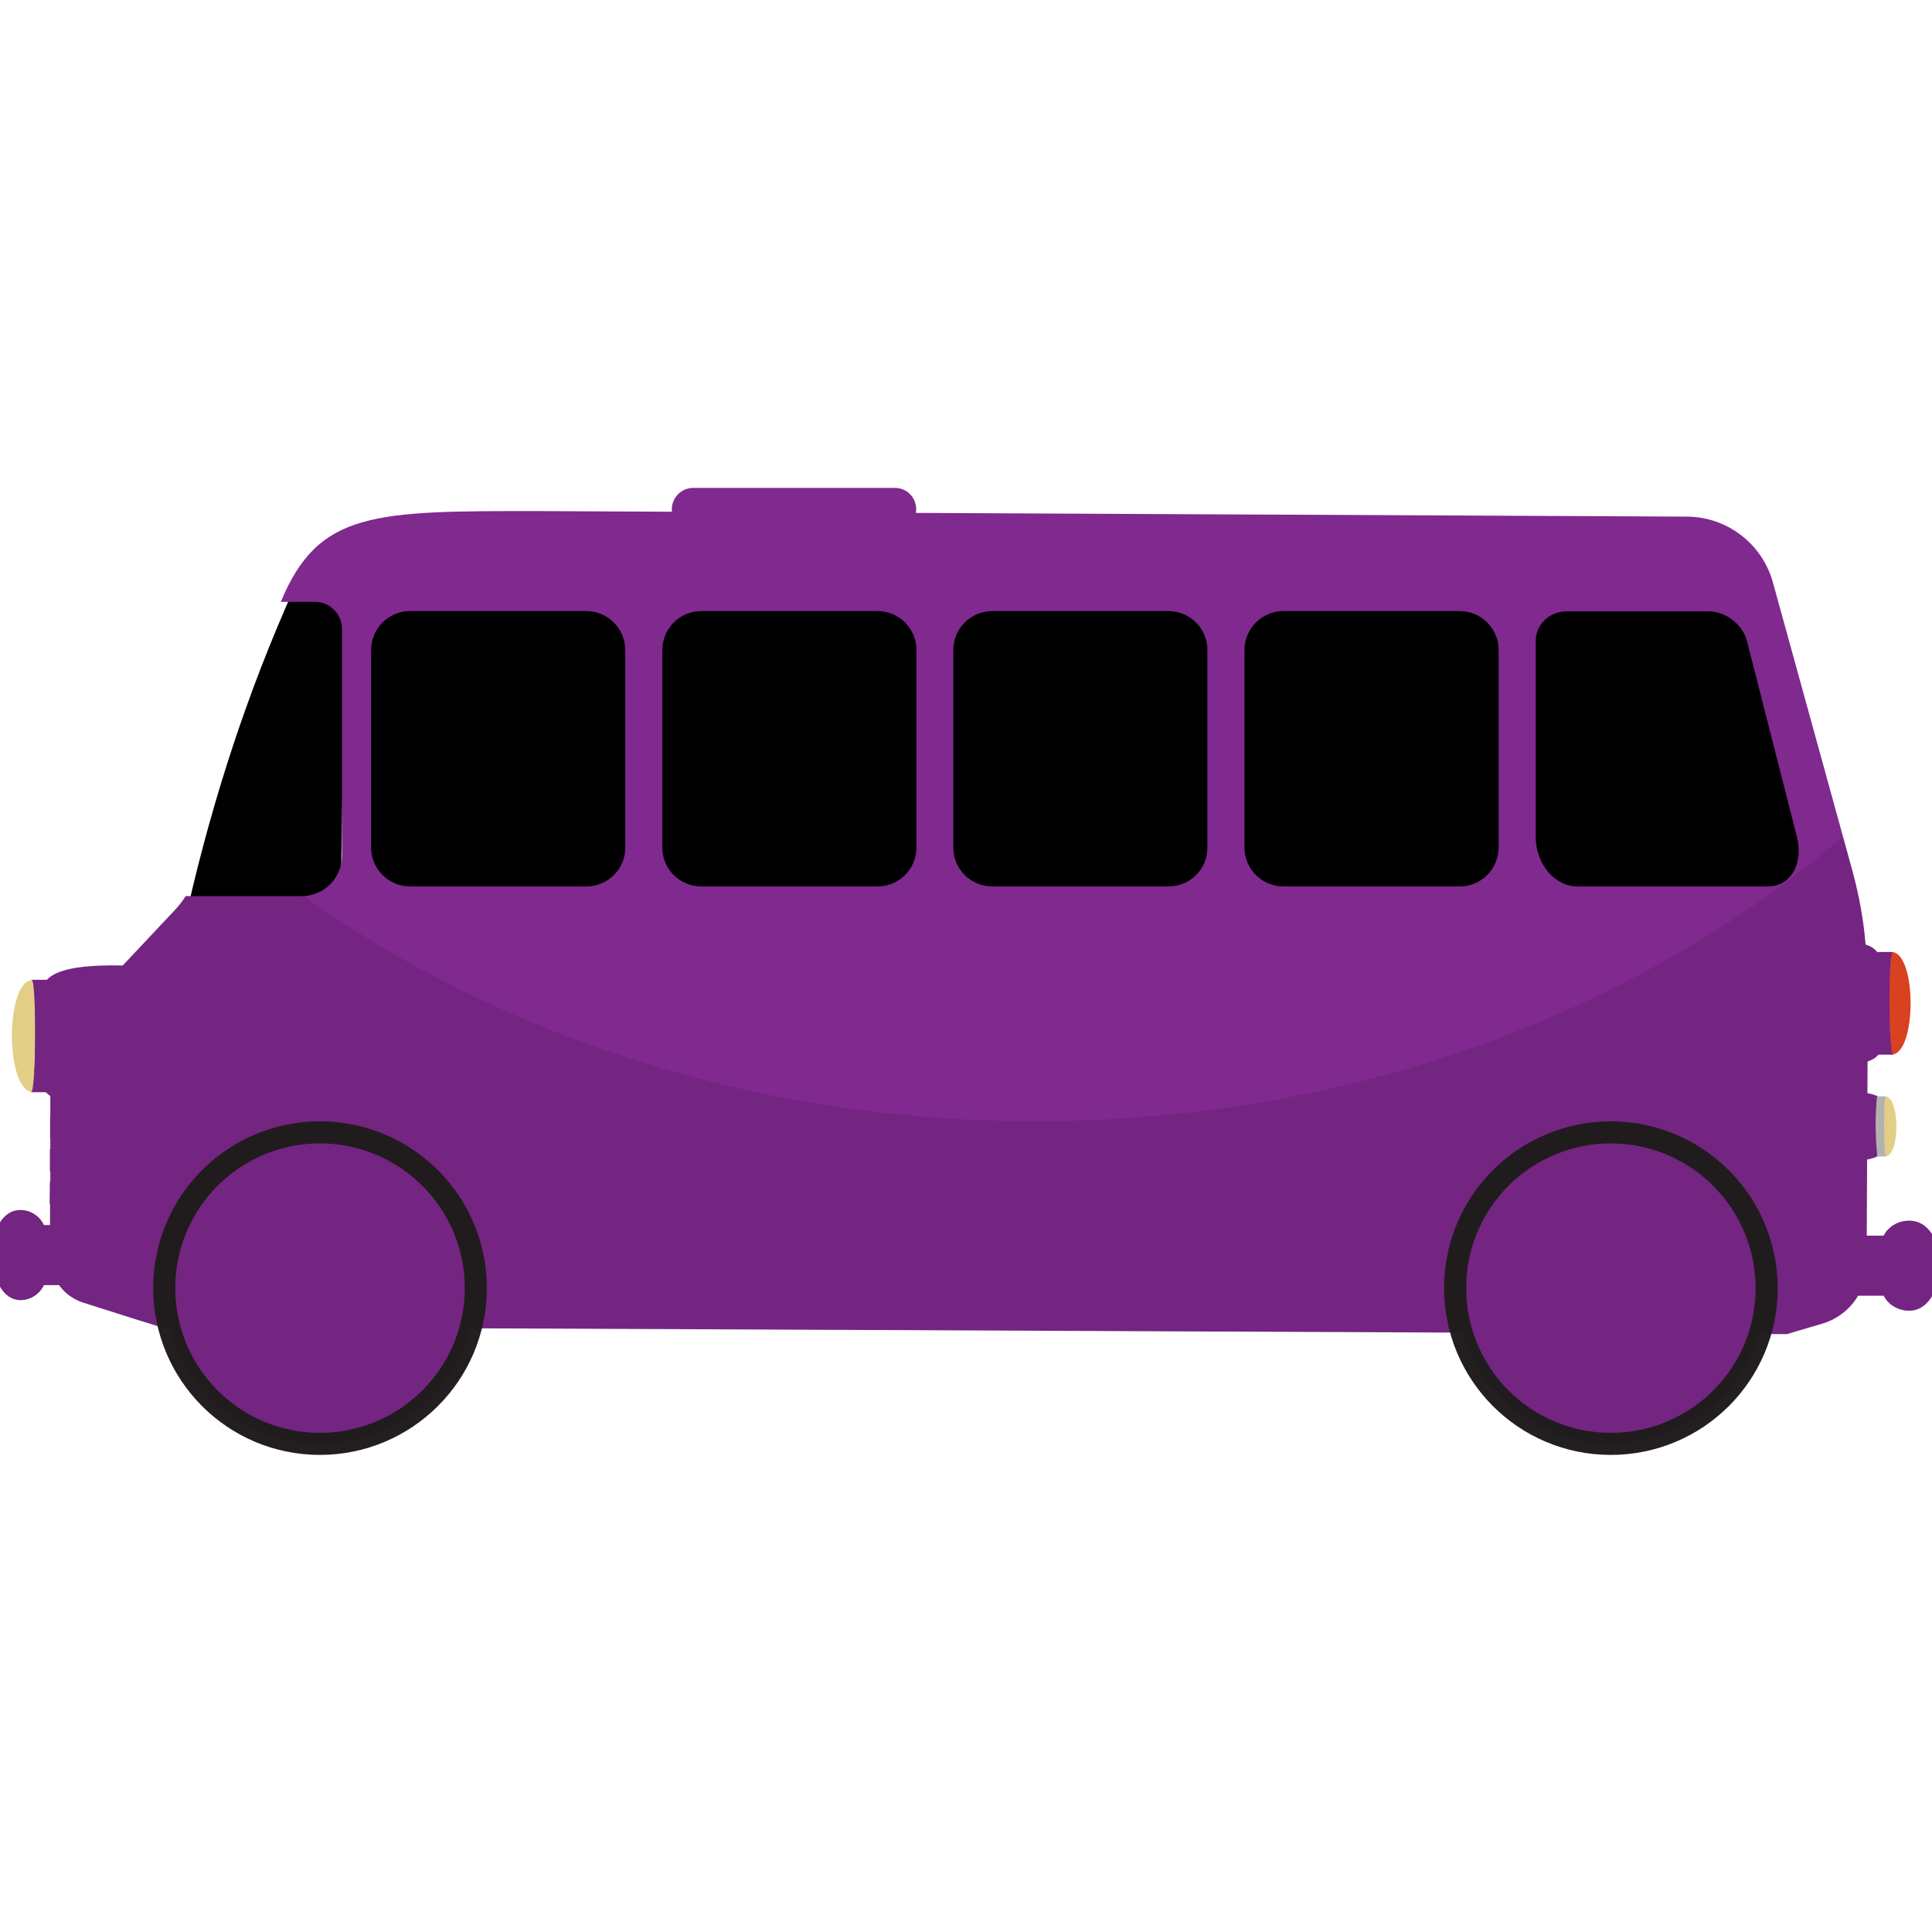
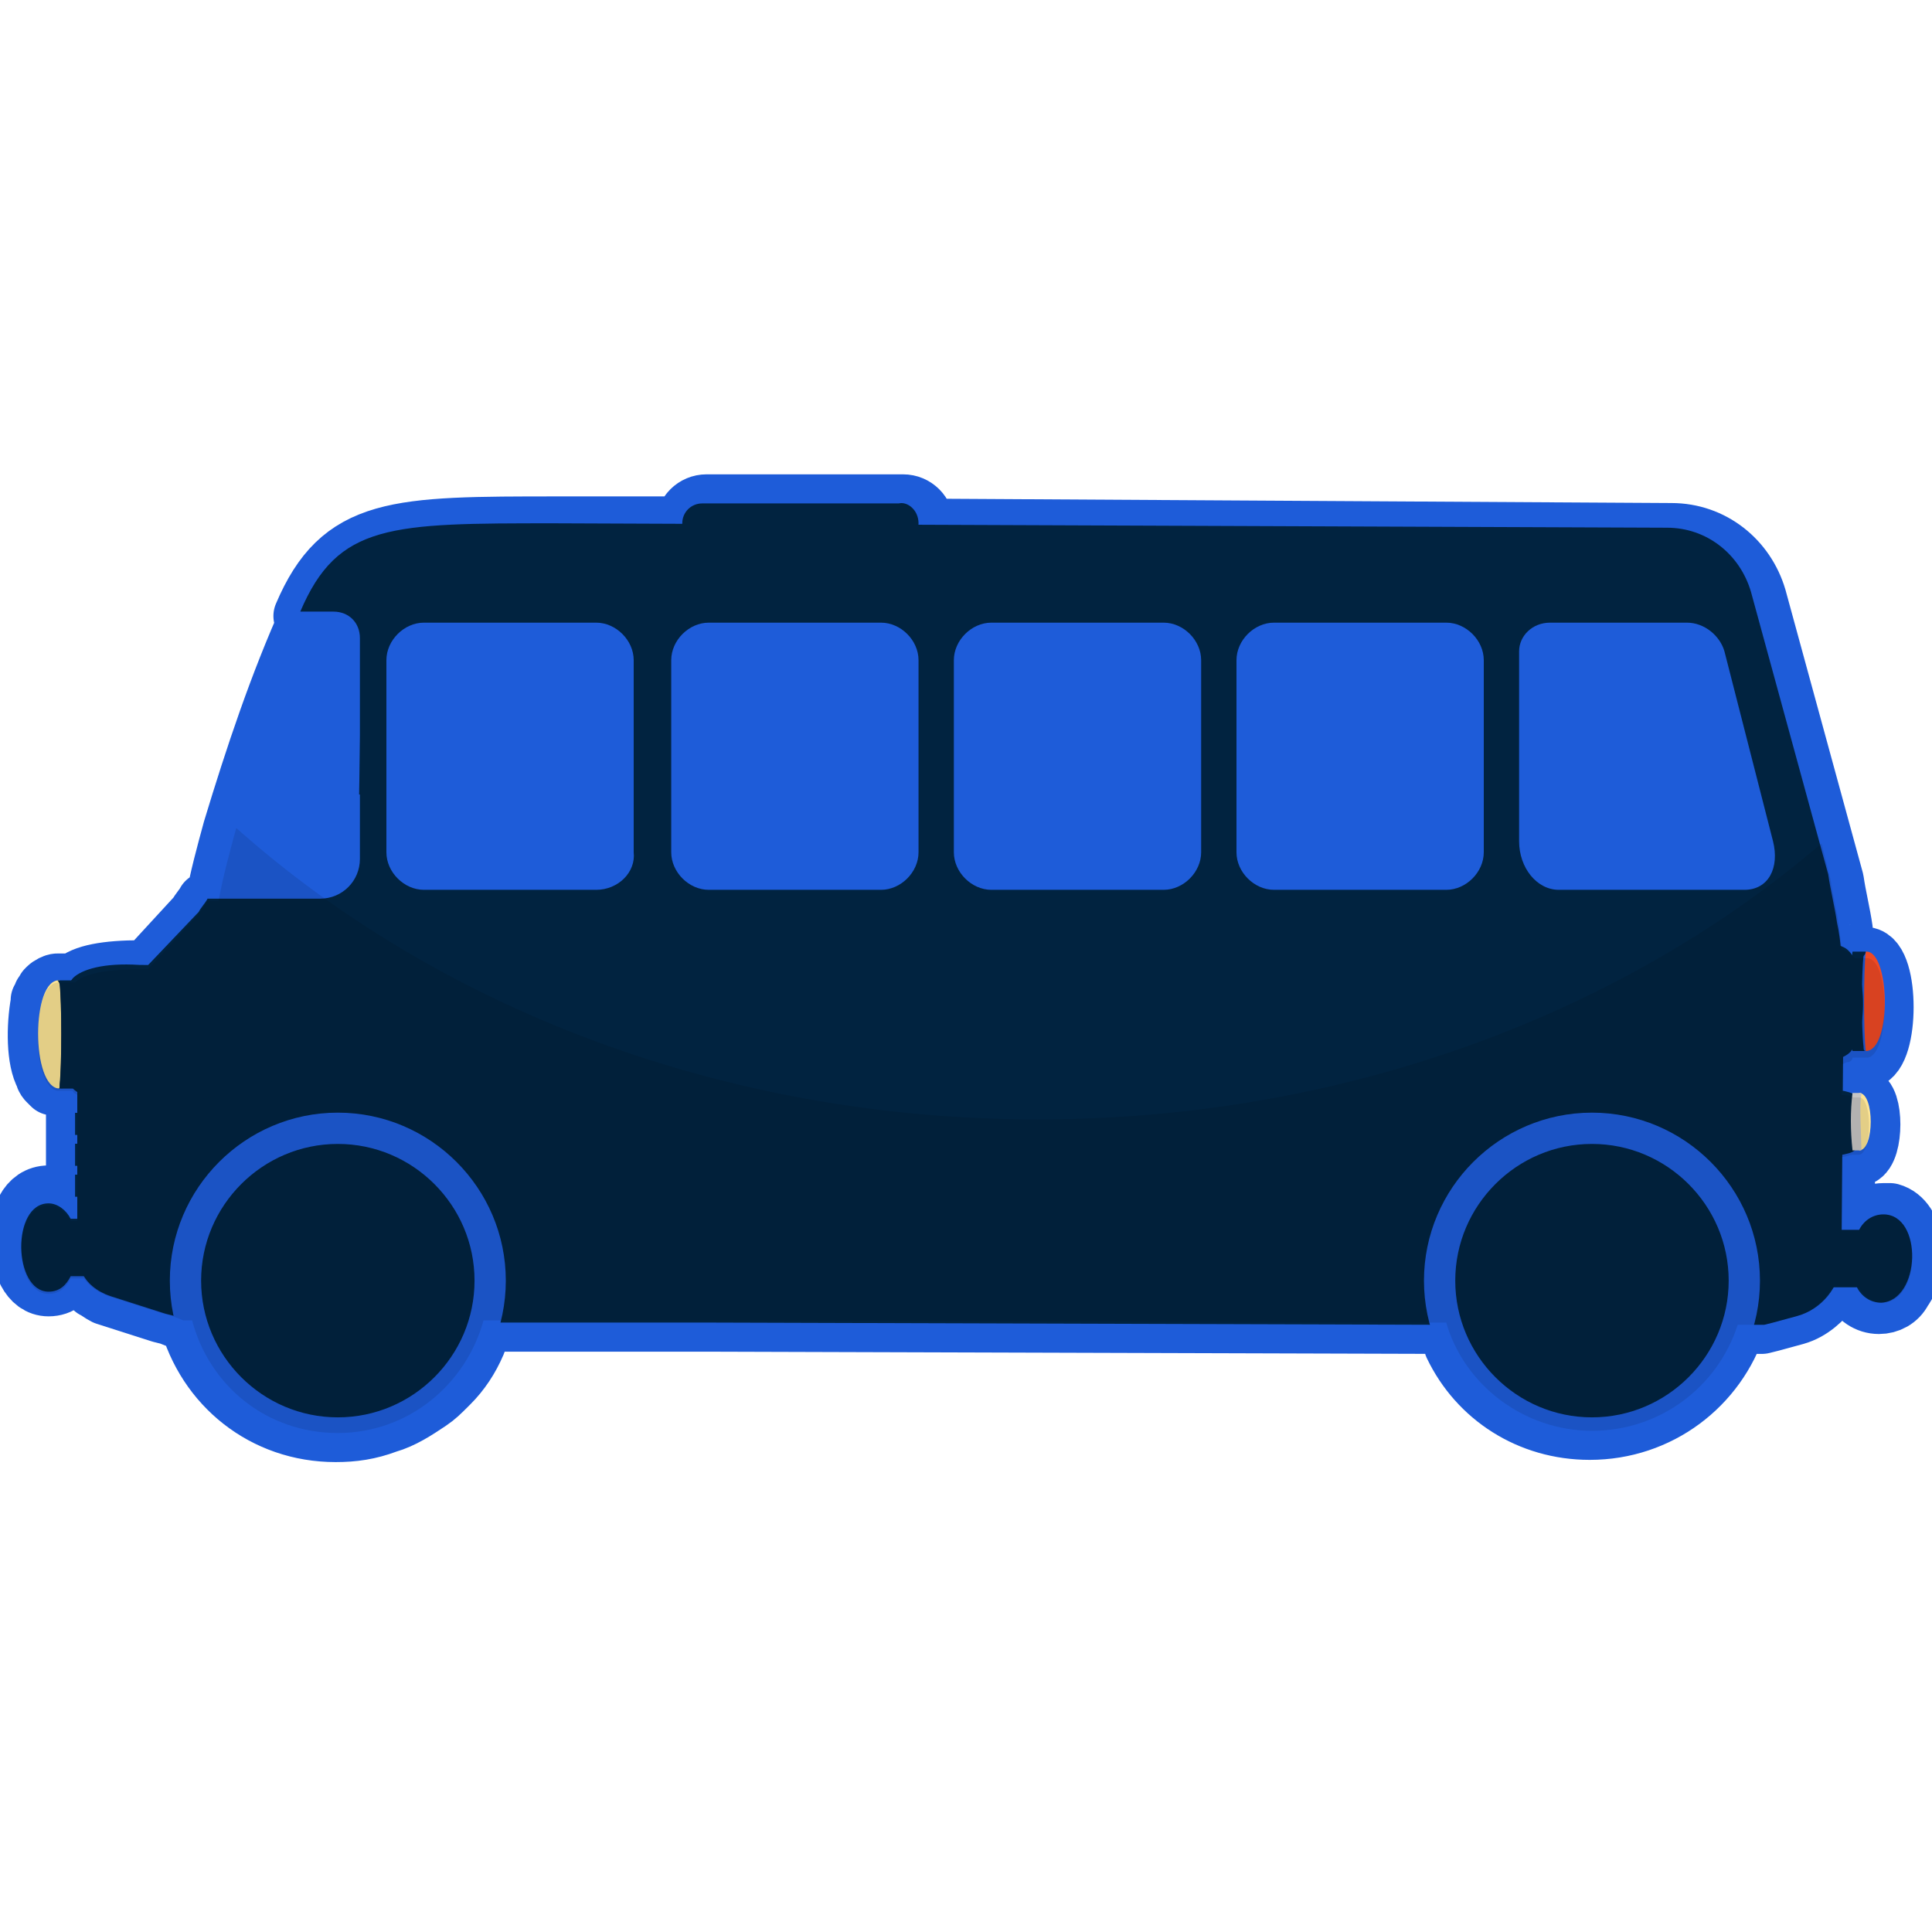
- <svg xmlns="http://www.w3.org/2000/svg" version="1.1" id="Слой_1" x="0px" y="0px" viewBox="0 0 87.51 87.5" style="enable-background:new 0 0 87.51 87.5;" xml:space="preserve">
+ <svg xmlns="http://www.w3.org/2000/svg" version="1.1" x="0px" y="0px" viewBox="0 0 87.5 87.5" style="enable-background:new 0 0 87.5 87.5;" xml:space="preserve">
  <style type="text/css">
- 	.st0{fill:#80298F;}
- 	.st1{fill:#3C3C3B;}
- 	.st2{fill:#FCE495;}
- 	.st3{fill:#EF4925;}
- 	.st4{fill:#C6C5C4;}
- 	.st5{fill:#99999A;stroke:#231F20;stroke-miterlimit:10;}
- 	.st6{fill:#80298F;stroke:#231F20;stroke-miterlimit:10;}
- 	.st7{opacity:0.1;}
+ 	.st0{fill:#012340;stroke:#1E5CD9;stroke-width:2.835;stroke-linecap:round;stroke-linejoin:round;stroke-miterlimit:10;}
+ 	.st1{fill:#1E5CD9;}
+ 	.st2{fill:#012340;}
+ 	.st3{fill:#3C3C3B;}
+ 	.st4{fill:#FCE495;}
+ 	.st5{fill:#EF4925;}
+ 	.st6{fill:#C6C5C4;}
+ 	.st7{fill:#99999A;stroke:#231F20;stroke-miterlimit:10;}
+ 	.st8{fill:#012340;stroke:#1E5CD9;stroke-width:1.417;stroke-miterlimit:10;}
+ 	.st9{opacity:0.1;enable-background:new    ;}
</style>
-   <g>
-     <path d="M13.8,41.17c0.89,0.01,1.63-0.7,1.65-1.59l0.2-11.9c0.01-0.51-0.4-0.93-0.91-0.94l-1.45-0.02   c-2.07,4.62-3.64,9.42-4.77,14.37L13.8,41.17z" />
-     <path class="st0" d="M41.5,23.07c0,0.53-0.43,0.97-0.97,0.97H31.4c-0.53,0-0.97-0.43-0.97-0.97l0,0c0-0.53,0.43-0.97,0.97-0.97   h9.14C41.07,22.1,41.5,22.53,41.5,23.07L41.5,23.07z" />
-     <path class="st0" d="M84.39,41.77c-0.11-0.75-0.26-1.5-0.46-2.24L80.31,26.4c-0.48-1.77-2.09-3-3.92-3l-51.87-0.25   c-7.6-0.01-10.09-0.01-11.8,4.11h1.54c0.68,0,1.23,0.55,1.23,1.23v10.27c0,1.01-0.82,1.83-1.83,1.83H8.41   C8.28,40.8,8.12,41,7.95,41.19l-4.08,4.34c-1.02,1.08-1.58,2.5-1.59,3.98l0,1.07l0,1l0,0.46l0,1v0.47l-0.01,1l-0.01,2.44   c0,0.33,0.07,0.64,0.21,0.92c0.25,0.52,0.71,0.94,1.29,1.13l2.55,0.81l0.46,0.14l0.5,0.16l14.95,0.06l9.8,0.04l33.9,0.15   l15.02,0.07l0.43-0.13l1.16-0.34c1.12-0.33,1.91-1.3,2.01-2.44c0.01-0.08,0.01-0.16,0.01-0.24l0.06-12.86   C84.57,43.54,84.51,42.65,84.39,41.77z" />
+   <g id="Слой_2">
+     <path class="st0" d="M85.6,55c-0.1,0-0.2,0-0.3,0c-0.5,0-0.9,0.3-1.1,0.7h-0.7l0-3.3c0.2,0,0.3-0.1,0.4-0.1H84h0.2h0l0,0h0   c0,0,0,0,0,0c0,0,0,0,0,0c0.6-0.2,0.6-2.6,0-2.6c0,0,0,0,0,0h0H84h0h-0.1c-0.1-0.1-0.3-0.1-0.5-0.1l0-1.4c0.1,0,0.2-0.1,0.2-0.1   c0.1,0,0.2-0.1,0.2-0.2h0.2h0h0.4h0.1h0c0,0,0,0,0,0c1-0.2,1-4.4,0-4.5c0,0,0,0,0,0c0,0,0,0,0,0h0h-0.4h0h-0.2h0c0,0,0,0,0,0   c0-0.1-0.1-0.1-0.1-0.1c0,0,0,0,0,0c0,0-0.1-0.1-0.1-0.1c-0.1,0-0.2-0.1-0.2-0.1c0,0,0,0,0,0c0-0.3-0.1-0.7-0.1-1   c-0.1-0.7-0.3-1.5-0.4-2.2l-3.5-12.8c-0.5-1.7-2-2.9-3.8-2.9l-33.9-0.2c0-0.1,0-0.1,0-0.2c0-0.5-0.4-0.9-0.9-0.9h-8.9   c-0.5,0-0.9,0.4-0.9,0.9c0,0,0,0.1,0,0.1l-5.8,0c-7.4,0-9.8,0-11.5,4h0.3c-1.4,3.1-2.5,6.4-3.5,9.7c0,0,0,0,0,0   c-0.3,1.1-0.6,2.2-0.8,3.3H9.4c-0.1,0.2-0.3,0.4-0.4,0.6l-2.3,2.5c-0.1,0-0.2,0-0.3,0c-1.6,0-2.6,0.2-3,0.6H3.1H2.6c0,0,0,0,0,0   c-0.1,0-0.3,0.1-0.4,0.2c0,0,0,0,0,0c-0.1,0.1-0.1,0.1-0.1,0.2c0,0,0,0.1,0,0.1C2,45,2,45.1,2,45.1c0,0.1,0,0.2-0.1,0.2   c0,0,0,0.1,0,0.1c-0.2,1.1-0.2,2.6,0.2,3.3c0,0,0,0,0,0c0,0.1,0.1,0.2,0.1,0.2c0,0,0,0,0.1,0.1c0,0,0.1,0.1,0.1,0.1   c0,0,0.1,0,0.1,0c0,0,0,0,0.1,0c0,0,0,0,0,0h0l0,0h0.1h0.4h0.2c0,0.1,0.1,0.1,0.2,0.2v0.9v1v0.4v0v1v0v0.4l0,1v0.9H3.2   c-0.2-0.4-0.6-0.7-1-0.7c-0.9,0-1.3,1-1.2,2c0,1,0.4,2,1.2,2c0.5,0,0.8-0.3,1-0.7h0.7c0,0,0,0,0,0C4,58,4.1,58.1,4.2,58.2   c0,0,0.1,0.1,0.1,0.1c0.2,0.1,0.3,0.2,0.5,0.3l2.5,0.8l0.4,0.1l0.5,0.2l0.4,0c0.8,3,3.4,5.1,6.6,5.1c0.8,0,1.5-0.1,2.3-0.4   c0,0,0,0,0,0c0.7-0.2,1.3-0.6,1.9-1c0,0,0,0,0,0c0.3-0.2,0.5-0.4,0.8-0.7c0,0,0,0,0.1-0.1c0.5-0.5,0.9-1.1,1.2-1.8c0,0,0,0,0,0   c0.1-0.3,0.3-0.7,0.4-1c0,0,0,0,0,0l0.9,0l9.5,0l32.9,0.1l0.3,0c0,0,0,0,0,0c0.1,0.3,0.2,0.6,0.4,0.9c0,0,0,0.1,0,0.1   c1.1,2.3,3.4,3.8,6.1,3.8c3.1,0,5.7-2,6.6-4.8l1.2,0l0.4-0.1l1.1-0.3c0.7-0.2,1.2-0.7,1.6-1.2h1.1c0.2,0.4,0.6,0.7,1.1,0.7   c0.4,0,0.8-0.2,1-0.6C86.9,57.3,86.7,55.3,85.6,55z M16.3,37.4v1.5c0,0.1,0,0.2,0,0.3L16.3,37.4z" />
+   </g>
+   <g id="Слой_1">
+     <path class="st1" d="M14.6,41.2c0.9,0,1.6-0.7,1.6-1.5l0.2-11.6c0-0.5-0.4-0.9-0.9-0.9l-1.4,0c-2,4.5-3.5,9.2-4.6,14L14.6,41.2z" />
+     <path class="st2" d="M41.6,23.7c0,0.5-0.4,0.9-0.9,0.9h-8.9c-0.5,0-0.9-0.4-0.9-0.9l0,0c0-0.5,0.4-0.9,0.9-0.9h8.9   C41.1,22.7,41.6,23.1,41.6,23.7L41.6,23.7z" />
+     <path class="st2" d="M83.2,41.8c-0.1-0.7-0.3-1.5-0.4-2.2l-3.5-12.8c-0.5-1.7-2-2.9-3.8-2.9l-50.4-0.2c-7.4,0-9.8,0-11.5,4h1.5   c0.7,0,1.2,0.5,1.2,1.2v10c0,1-0.8,1.8-1.8,1.8H9.4c-0.1,0.2-0.3,0.4-0.4,0.6l-4,4.2c-1,1-1.5,2.4-1.5,3.9v1v1v0.4v1v0.5l0,1l0,2.4   c0,0.3,0.1,0.6,0.2,0.9c0.2,0.5,0.7,0.9,1.3,1.1l2.5,0.8l0.4,0.1l0.5,0.2l14.5,0.1l9.5,0l32.9,0.1L79.9,60l0.4-0.1l1.1-0.3   c1.1-0.3,1.9-1.3,2-2.4c0-0.1,0-0.2,0-0.2l0.1-12.5C83.4,43.5,83.4,42.7,83.2,41.8z" />
    <g>
-       <path class="st1" d="M1.36,46.94c-0.01,1.39,0.08,2.52,0.19,2.52c0.12,0,0.21-1.13,0.22-2.52c0.01-1.39-0.08-2.52-0.2-2.52    C1.46,44.42,1.36,45.55,1.36,46.94z" />
-       <path class="st0" d="M14.21,46.93c-0.01,1.79-5.23,3.28-9.03,3.26c-1.64-0.01-2.68-0.26-3.09-0.71c-0.55-0.59-0.17-1.52-0.16-2.54    c0-1-0.35-1.96,0.19-2.55c0.41-0.46,1.44-0.67,3.1-0.66C9.01,43.74,14.22,45.14,14.21,46.93z" />
+       <path class="st3" d="M2.6,46.9c0,1.4,0.1,2.4,0.2,2.4c0.1,0,0.2-1.1,0.2-2.4s-0.1-2.4-0.2-2.4C2.7,44.4,2.6,45.5,2.6,46.9z" />
+       <path class="st2" d="M15,46.8C15,48.6,10,50,6.3,50c-1.6,0-2.6-0.3-3-0.7c-0.5-0.6-0.2-1.5-0.2-2.5c0-1-0.3-1.9,0.2-2.5    c0.4-0.4,1.4-0.7,3-0.6C10,43.7,15.1,45.1,15,46.8z" />
      <g>
-         <path class="st2" d="M1.52,44.38c-1.3-0.07-1.3,5.08-0.02,5.09C1.62,48.52,1.64,45.34,1.52,44.38z" />
-         <path class="st0" d="M2.18,44.38l-0.24,0l-0.51,0c0.03,0,0.06,0.09,0.08,0.25c0.12,0.86,0.11,3.73-0.02,4.59     c-0.02,0.16-0.05,0.25-0.08,0.25l0.51,0l0.24,0C2.34,47.7,2.36,45.99,2.18,44.38z" />
+         <path class="st4" d="M2.7,44.4c-1.3-0.1-1.3,4.9,0,4.9C2.8,48.4,2.8,45.3,2.7,44.4z" />
+         <path class="st2" d="M3.4,44.4H3.1H2.6c0,0,0.1,0.1,0.1,0.2c0.1,0.8,0.1,3.6,0,4.5c0,0.2,0,0.2-0.1,0.2h0.5h0.2     C3.5,47.6,3.5,45.9,3.4,44.4z" />
      </g>
    </g>
    <g>
-       <path class="st0" d="M58.42,45.38c0.03,1.79,10.82,3.3,18.67,3.3c3.39,0,6.88-0.25,7.74-0.7c1.13-0.59,1.03-4.5-0.07-5.09    c-0.86-0.46-4.32-0.68-7.76-0.68C69.14,42.21,58.39,43.59,58.42,45.38z" />
+       <path class="st2" d="M58,45.3c0,1.7,10.5,3.2,18.1,3.2c3.3,0,6.7-0.2,7.5-0.7c1.1-0.6,1-4.4-0.1-4.9c-0.8-0.4-4.2-0.7-7.5-0.7    C68.4,42.3,58,43.6,58,45.3z" />
    </g>
    <g>
-       <path class="st0" d="M80.02,51.02c0.01,0.89,1.28,1.63,3.23,1.62c0.84,0,1.71-0.13,1.92-0.36c0.28-0.3,0.26-2.24-0.01-2.54    c-0.21-0.23-1.07-0.33-1.93-0.33C81.28,49.43,80.01,50.13,80.02,51.02z" />
+       <path class="st2" d="M79,50.8c0,0.9,1.2,1.6,3.1,1.6c0.8,0,1.7-0.1,1.9-0.3c0.3-0.3,0.3-2.2,0-2.5c-0.2-0.2-1-0.3-1.9-0.3    C80.2,49.3,79,50,79,50.8z" />
    </g>
-     <path class="st0" d="M3.89,55.49h-1.9c-0.19-0.4-0.59-0.68-1.06-0.68c-1.76,0-1.66,4.08,0,4.08c0.47,0,0.87-0.28,1.06-0.68h1.9   c0.75,0,1.36-0.61,1.36-1.36C5.25,56.1,4.64,55.49,3.89,55.49z" />
-     <path class="st0" d="M86.47,55.29c-0.51,0-0.95,0.28-1.15,0.68h-2.17c-0.75,0-1.36,0.61-1.36,1.36c0,0.75,0.61,1.36,1.36,1.36h2.17   c0.2,0.4,0.64,0.68,1.15,0.68C88.27,59.37,88.38,55.29,86.47,55.29z" />
-     <path d="M26.56,40.15h-7.99c-0.97,0-1.76-0.79-1.76-1.75v-8.96c0-0.97,0.79-1.76,1.76-1.76h7.99c0.97,0,1.76,0.79,1.76,1.76v8.96   C28.32,39.37,27.53,40.15,26.56,40.15z" />
-     <path d="M39.75,40.15h-7.99c-0.97,0-1.76-0.79-1.76-1.75v-8.96c0-0.97,0.79-1.76,1.76-1.76h7.99c0.97,0,1.76,0.79,1.76,1.76v8.96   C41.5,39.37,40.72,40.15,39.75,40.15z" />
-     <path d="M52.93,40.15h-7.99c-0.97,0-1.76-0.79-1.76-1.75v-8.96c0-0.97,0.79-1.76,1.76-1.76h7.99c0.97,0,1.76,0.79,1.76,1.76v8.96   C54.69,39.37,53.9,40.15,52.93,40.15z" />
-     <path d="M66.12,40.15h-7.99c-0.97,0-1.76-0.79-1.76-1.75v-8.96c0-0.97,0.79-1.76,1.76-1.76h7.99c0.97,0,1.76,0.79,1.76,1.76v8.96   C67.87,39.37,67.09,40.15,66.12,40.15z" />
-     <path d="M80.07,40.15h-8.62c-1.04,0-1.89-1.03-1.89-2.25v-8.86c0-0.76,0.63-1.35,1.41-1.35h6.41c0.78,0,1.56,0.59,1.75,1.35   l2.26,8.86C81.7,39.12,81.11,40.15,80.07,40.15z" />
+     <path class="st2" d="M5,55.2H3.2c-0.2-0.4-0.6-0.7-1-0.7c-1.7,0-1.6,4,0,4c0.5,0,0.8-0.3,1-0.7H5c0.7,0,1.3-0.6,1.3-1.3   C6.3,55.8,5.7,55.2,5,55.2z" />
+     <path class="st2" d="M85.3,55c-0.5,0-0.9,0.3-1.1,0.7H82c-0.7,0-1.3,0.6-1.3,1.3s0.6,1.3,1.3,1.3h2.1c0.2,0.4,0.6,0.7,1.1,0.7   C87,58.9,87.1,55,85.3,55z" />
+     <path class="st1" d="M27,40.3h-7.8c-0.9,0-1.7-0.8-1.7-1.7v-8.7c0-0.9,0.8-1.7,1.7-1.7H27c0.9,0,1.7,0.8,1.7,1.7v8.7   C28.8,39.5,28,40.3,27,40.3z" />
+     <path class="st1" d="M39.9,40.3h-7.8c-0.9,0-1.7-0.8-1.7-1.7v-8.7c0-0.9,0.8-1.7,1.7-1.7h7.8c0.9,0,1.7,0.8,1.7,1.7v8.7   C41.6,39.5,40.8,40.3,39.9,40.3z" />
+     <path class="st1" d="M52.7,40.3h-7.8c-0.9,0-1.7-0.8-1.7-1.7v-8.7c0-0.9,0.8-1.7,1.7-1.7h7.8c0.9,0,1.7,0.8,1.7,1.7v8.7   C54.4,39.5,53.6,40.3,52.7,40.3z" />
+     <path class="st1" d="M65.5,40.3h-7.8c-0.9,0-1.7-0.8-1.7-1.7v-8.7c0-0.9,0.8-1.7,1.7-1.7h7.8c0.9,0,1.7,0.8,1.7,1.7v8.7   C67.2,39.5,66.4,40.3,65.5,40.3z" />
+     <path class="st1" d="M79,40.3h-8.4c-1,0-1.8-1-1.8-2.2v-8.6c0-0.7,0.6-1.3,1.4-1.3h6.2c0.8,0,1.5,0.6,1.7,1.3l2.2,8.6   C80.6,39.3,80.1,40.3,79,40.3z" />
    <g>
-       <path class="st3" d="M85.65,43.12c1.18-0.06,1.19,4.64,0.02,4.65C85.55,46.9,85.54,44,85.65,43.12z" />
-       <path class="st0" d="M85.05,43.12h0.22l0.46,0c-0.03,0-0.05,0.09-0.07,0.23c-0.11,0.79-0.1,3.41,0.02,4.19    c0.02,0.14,0.04,0.23,0.07,0.23l-0.46,0l-0.22,0C84.9,46.15,84.88,44.59,85.05,43.12z" />
+       <path class="st5" d="M84.5,43.1c1.1-0.1,1.2,4.5,0,4.5C84.4,46.8,84.4,44,84.5,43.1z" />
+       <path class="st2" d="M83.9,43.1h0.2h0.4c0,0,0,0.1-0.1,0.2c-0.1,0.8-0.1,3.3,0,4.1c0,0.1,0,0.2,0.1,0.2h-0.4h-0.2    C83.7,46.1,83.7,44.6,83.9,43.1z" />
    </g>
    <g>
-       <path class="st2" d="M85.38,49.66c0.69-0.04,0.7,2.72,0.01,2.72C85.32,51.87,85.31,50.17,85.38,49.66z" />
-       <path class="st4" d="M85.02,49.66h0.13l0.27,0c-0.01,0-0.03,0.05-0.04,0.13c-0.06,0.46-0.05,2,0.01,2.46    c0.01,0.08,0.03,0.13,0.04,0.13l-0.27,0h-0.13C84.94,51.43,84.93,50.52,85.02,49.66z" />
+       <path class="st4" d="M84.2,49.5c0.7,0,0.7,2.6,0,2.6C84.1,51.6,84.1,50,84.2,49.5z" />
+       <path class="st6" d="M83.9,49.5H84h0.3c0,0,0,0,0,0.1c-0.1,0.4,0,1.9,0,2.4c0,0.1,0,0.1,0,0.1H84h-0.1    C83.8,51.2,83.8,50.3,83.9,49.5z" />
    </g>
-     <path class="st0" d="M5.39,51.08c0,0.28-0.23,0.5-0.5,0.5H2.27l0-1h2.62C5.16,50.58,5.39,50.81,5.39,51.08z" />
-     <path class="st0" d="M5.39,52.55c0,0.28-0.23,0.5-0.5,0.5H2.26l0-1h2.62C5.16,52.05,5.39,52.27,5.39,52.55z" />
-     <path class="st0" d="M5.39,54.02c0,0.28-0.23,0.5-0.5,0.5H2.25l0.01-1h2.63C5.16,53.52,5.39,53.74,5.39,54.02z" />
-     <path class="st5" d="M19,58.35c0,2.48-2.01,4.5-4.5,4.5c-2.49,0-4.5-2.01-4.5-4.5c0-2.49,2.01-4.5,4.5-4.5   C16.98,53.85,19,55.87,19,58.35z" />
-     <path class="st6" d="M14.5,51.29c-3.9,0-7.06,3.15-7.06,7.05c0,3.9,3.15,7.06,7.05,7.06c3.89,0,7.06-3.15,7.06-7.05   C21.56,54.46,18.4,51.3,14.5,51.29z" />
-     <circle class="st5" cx="72.96" cy="58.35" r="4.5" />
-     <path class="st6" d="M72.97,51.29c-3.9,0-7.06,3.15-7.06,7.05c0,3.9,3.15,7.06,7.05,7.06c3.9,0,7.06-3.15,7.06-7.05   C80.02,54.46,76.87,51.3,72.97,51.29z" />
-     <path class="st7" d="M86.47,55.29c-0.51,0-0.95,0.28-1.15,0.68h-0.81l0.02-3.43c0.21-0.04,0.38-0.09,0.5-0.15h0.13l0.23,0l0,0   c0,0,0,0,0,0h0.04c0,0-0.01-0.01-0.01-0.01c0.63-0.11,0.63-2.64-0.01-2.71c0,0,0-0.01,0-0.01l-0.27,0h-0.13v0   c-0.12-0.06-0.28-0.1-0.47-0.14l0.01-1.43c0.1-0.03,0.2-0.07,0.27-0.11c0.09-0.05,0.17-0.12,0.25-0.21l0.21,0l0.39,0c0,0,0,0,0,0   c0,0,0,0,0,0h0.07c0,0-0.01-0.01-0.01-0.02c1.07-0.18,1.07-4.5-0.02-4.62c0,0,0.01-0.01,0.01-0.01l-0.46,0h-0.22   c0,0.01,0,0.02,0,0.03c-0.09-0.11-0.18-0.21-0.29-0.26c-0.07-0.04-0.16-0.07-0.26-0.11c-0.03-0.34-0.06-0.68-0.11-1.01   c-0.11-0.75-0.26-1.5-0.46-2.24l-0.45-1.62c-9.31,7.95-22.26,12.88-36.58,12.88c-14.75,0-28.03-5.23-37.39-13.59   c-0.31,1.12-0.61,2.25-0.87,3.38H8.41C8.28,40.8,8.13,41,7.95,41.19l-2.39,2.54c-0.12,0-0.24-0.01-0.36-0.01   c-1.66-0.01-2.69,0.2-3.1,0.66l0,0l-0.16,0l-0.51,0c0,0,0.01,0.01,0.01,0.02c-1.2,0.13-1.2,4.86-0.02,5.06c0,0-0.01,0.02-0.01,0.02   h0.08c0,0,0,0,0,0c0,0,0,0,0,0l0.42,0l0.16,0c0.05,0.06,0.12,0.11,0.19,0.16l0,0.94l0,1l0,0.46l0,1v0.47l-0.01,1l0,0.96H1.99   c-0.19-0.4-0.59-0.68-1.06-0.68c-1.76,0-1.66,4.08,0,4.08c0.47,0,0.87-0.28,1.06-0.68h0.66c0.26,0.37,0.64,0.65,1.09,0.8l2.55,0.81   l0.46,0.14l0.5,0.16l0.43,0c0.79,3.04,3.53,5.29,6.82,5.29c3.27,0,6.01-2.22,6.81-5.23l0.88,0l9.8,0.04l33.9,0.15l0.31,0   c0.87,2.91,3.56,5.03,6.75,5.03c3.17,0,5.86-2.09,6.75-4.97l1.21,0.01l0.43-0.13l1.16-0.34c0.71-0.21,1.28-0.68,1.64-1.29h1.2   c0.2,0.4,0.64,0.68,1.15,0.68C88.27,59.37,88.38,55.29,86.47,55.29z" />
+     <path class="st2" d="M6.5,50.9c0,0.3-0.2,0.5-0.5,0.5H3.4v-1H6C6.2,50.4,6.5,50.6,6.5,50.9z" />
+     <path class="st2" d="M6.5,52.3c0,0.3-0.2,0.5-0.5,0.5H3.4v-1H6C6.2,51.8,6.5,52,6.5,52.3z" />
+     <path class="st2" d="M6.5,53.7c0,0.3-0.2,0.5-0.5,0.5H3.4l0-1H6C6.2,53.2,6.5,53.5,6.5,53.7z" />
+     <path class="st7" d="M19.7,57.9c0,2.4-2,4.4-4.4,4.4s-4.4-2-4.4-4.4s2-4.4,4.4-4.4C17.7,53.6,19.7,55.5,19.7,57.9z" />
+     <path class="st8" d="M15.3,51.1c-3.8,0-6.9,3.1-6.9,6.9c0,3.8,3.1,6.9,6.9,6.9c3.8,0,6.9-3.1,6.9-6.9   C22.2,54.2,19.1,51.1,15.3,51.1z" />
+     <circle class="st7" cx="72.1" cy="57.9" r="4.4" />
+     <path class="st8" d="M72.1,51.1c-3.8,0-6.9,3.1-6.9,6.9c0,3.8,3.1,6.9,6.9,6.9c3.8,0,6.9-3.1,6.9-6.9C79,54.2,75.9,51.1,72.1,51.1z   " />
+     <path class="st9" d="M85.3,55c-0.5,0-0.9,0.3-1.1,0.7h-0.8l0-3.3c0.2,0,0.4-0.1,0.5-0.1H84h0.2l0,0l0,0h0l0,0   c0.6-0.1,0.6-2.6,0-2.6v0H84h-0.1l0,0c-0.1-0.1-0.3-0.1-0.5-0.1l0-1.4c0.1,0,0.2-0.1,0.3-0.1c0.1,0,0.2-0.1,0.2-0.2h0.2h0.4l0,0   l0,0h0.1c0,0,0,0,0,0c1-0.2,1-4.4,0-4.5l0,0h-0.4h-0.2c0,0,0,0,0,0c-0.1-0.1-0.2-0.2-0.3-0.3c-0.1,0-0.2-0.1-0.3-0.1   c0-0.3-0.1-0.7-0.1-1c-0.1-0.7-0.3-1.5-0.4-2.2l-0.4-1.6c-9,7.7-21.6,12.5-35.5,12.5c-14.3,0-27.2-5.1-36.3-13.2   c-0.3,1.1-0.6,2.2-0.8,3.3H9.4c-0.1,0.2-0.3,0.4-0.4,0.6l-2.3,2.5c-0.1,0-0.2,0-0.3,0c-1.6,0-2.6,0.2-3,0.6l0,0H3.1H2.6   c0,0,0,0,0,0c-1.2,0.1-1.2,4.7,0,4.9l0,0h0.1l0,0l0,0h0.4h0.2c0,0.1,0.1,0.1,0.2,0.2v0.9v1v0.4v1v0.5l0,1v0.9H3.2   c-0.2-0.4-0.6-0.7-1-0.7c-1.7,0-1.6,4,0,4c0.5,0,0.8-0.3,1-0.7h0.6c0.3,0.4,0.6,0.6,1.1,0.8l2.5,0.8l0.4,0.1l0.5,0.2h0.4   c0.8,3,3.4,5.1,6.6,5.1c3.2,0,5.8-2.2,6.6-5.1h0.9l9.5,0l32.9,0.1h0.3c0.8,2.8,3.5,4.9,6.6,4.9c3.1,0,5.7-2,6.6-4.8l1.2,0l0.4-0.1   l1.1-0.3c0.7-0.2,1.2-0.7,1.6-1.3h1.2c0.2,0.4,0.6,0.7,1.1,0.7C87,58.9,87.1,55,85.3,55z" />
  </g>
</svg>
